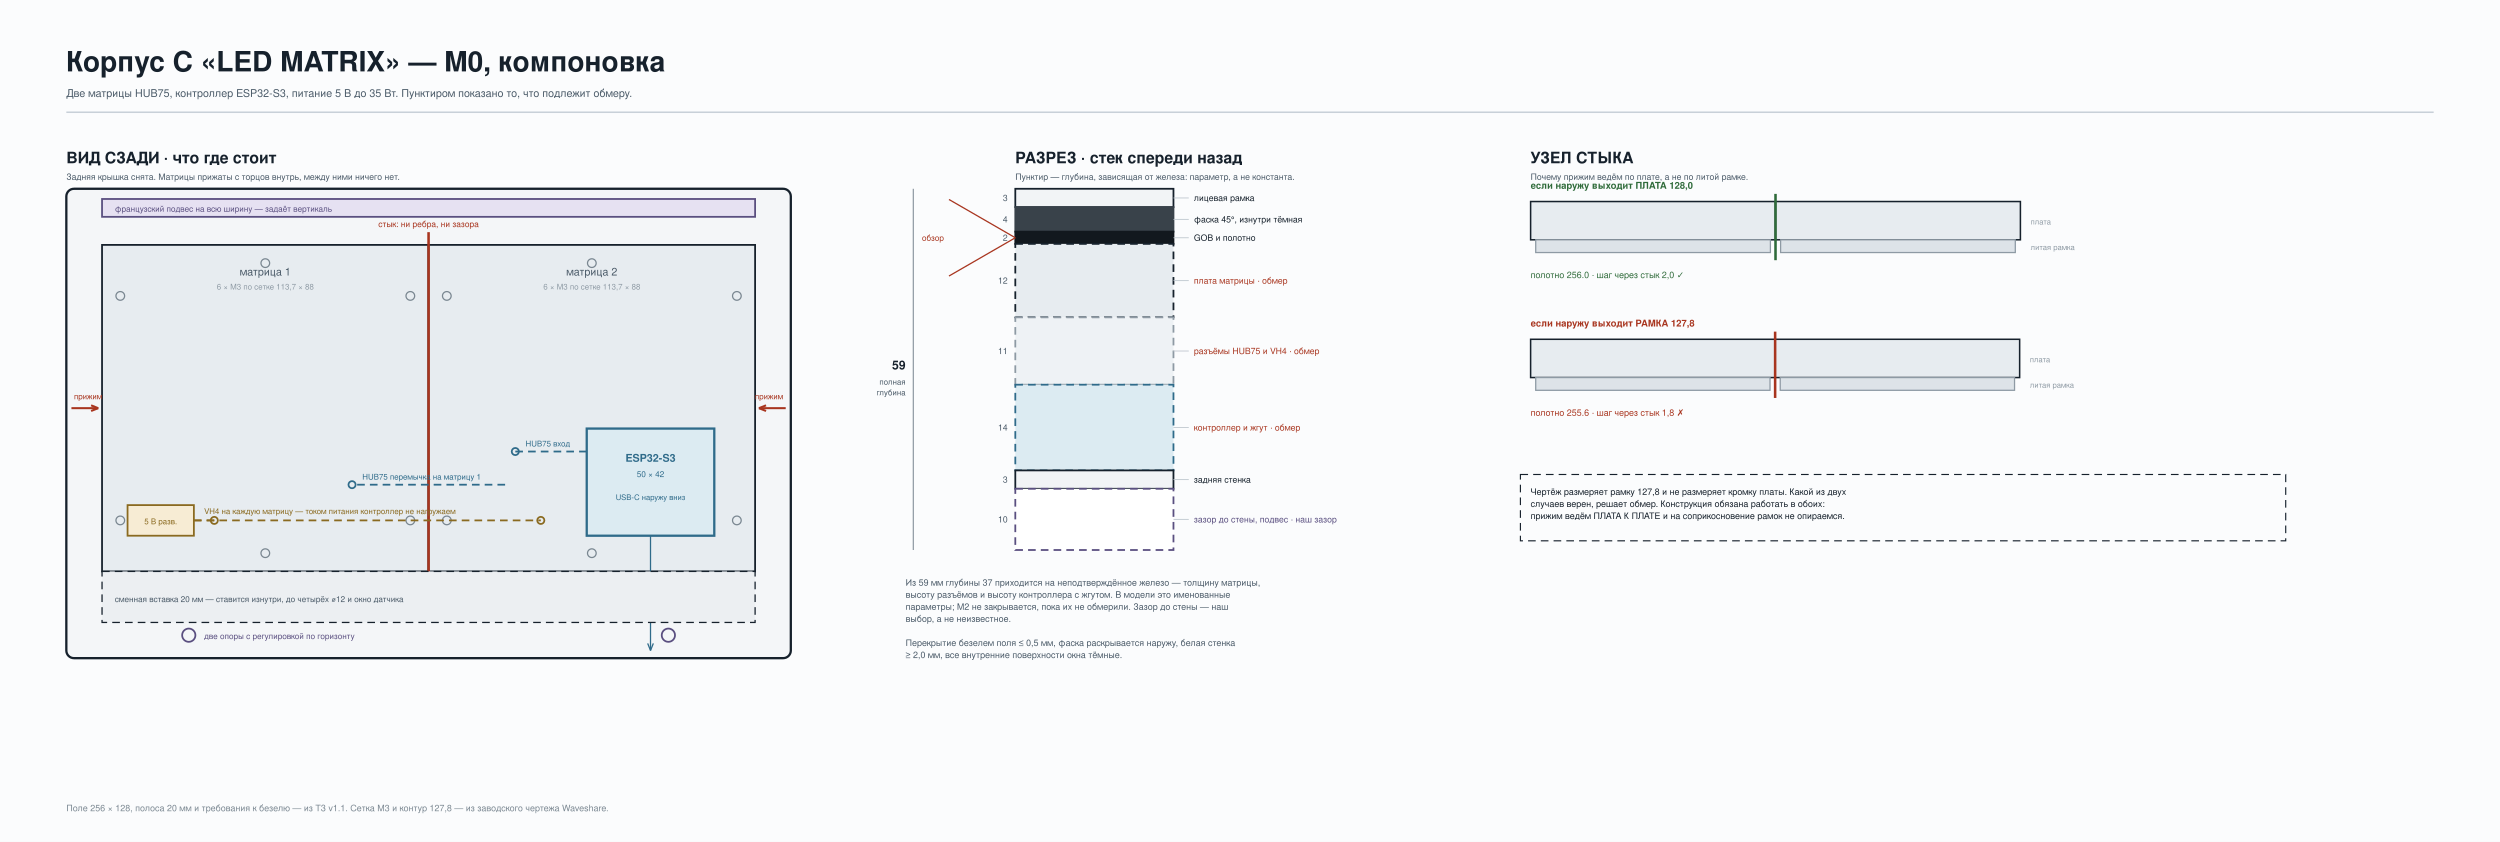
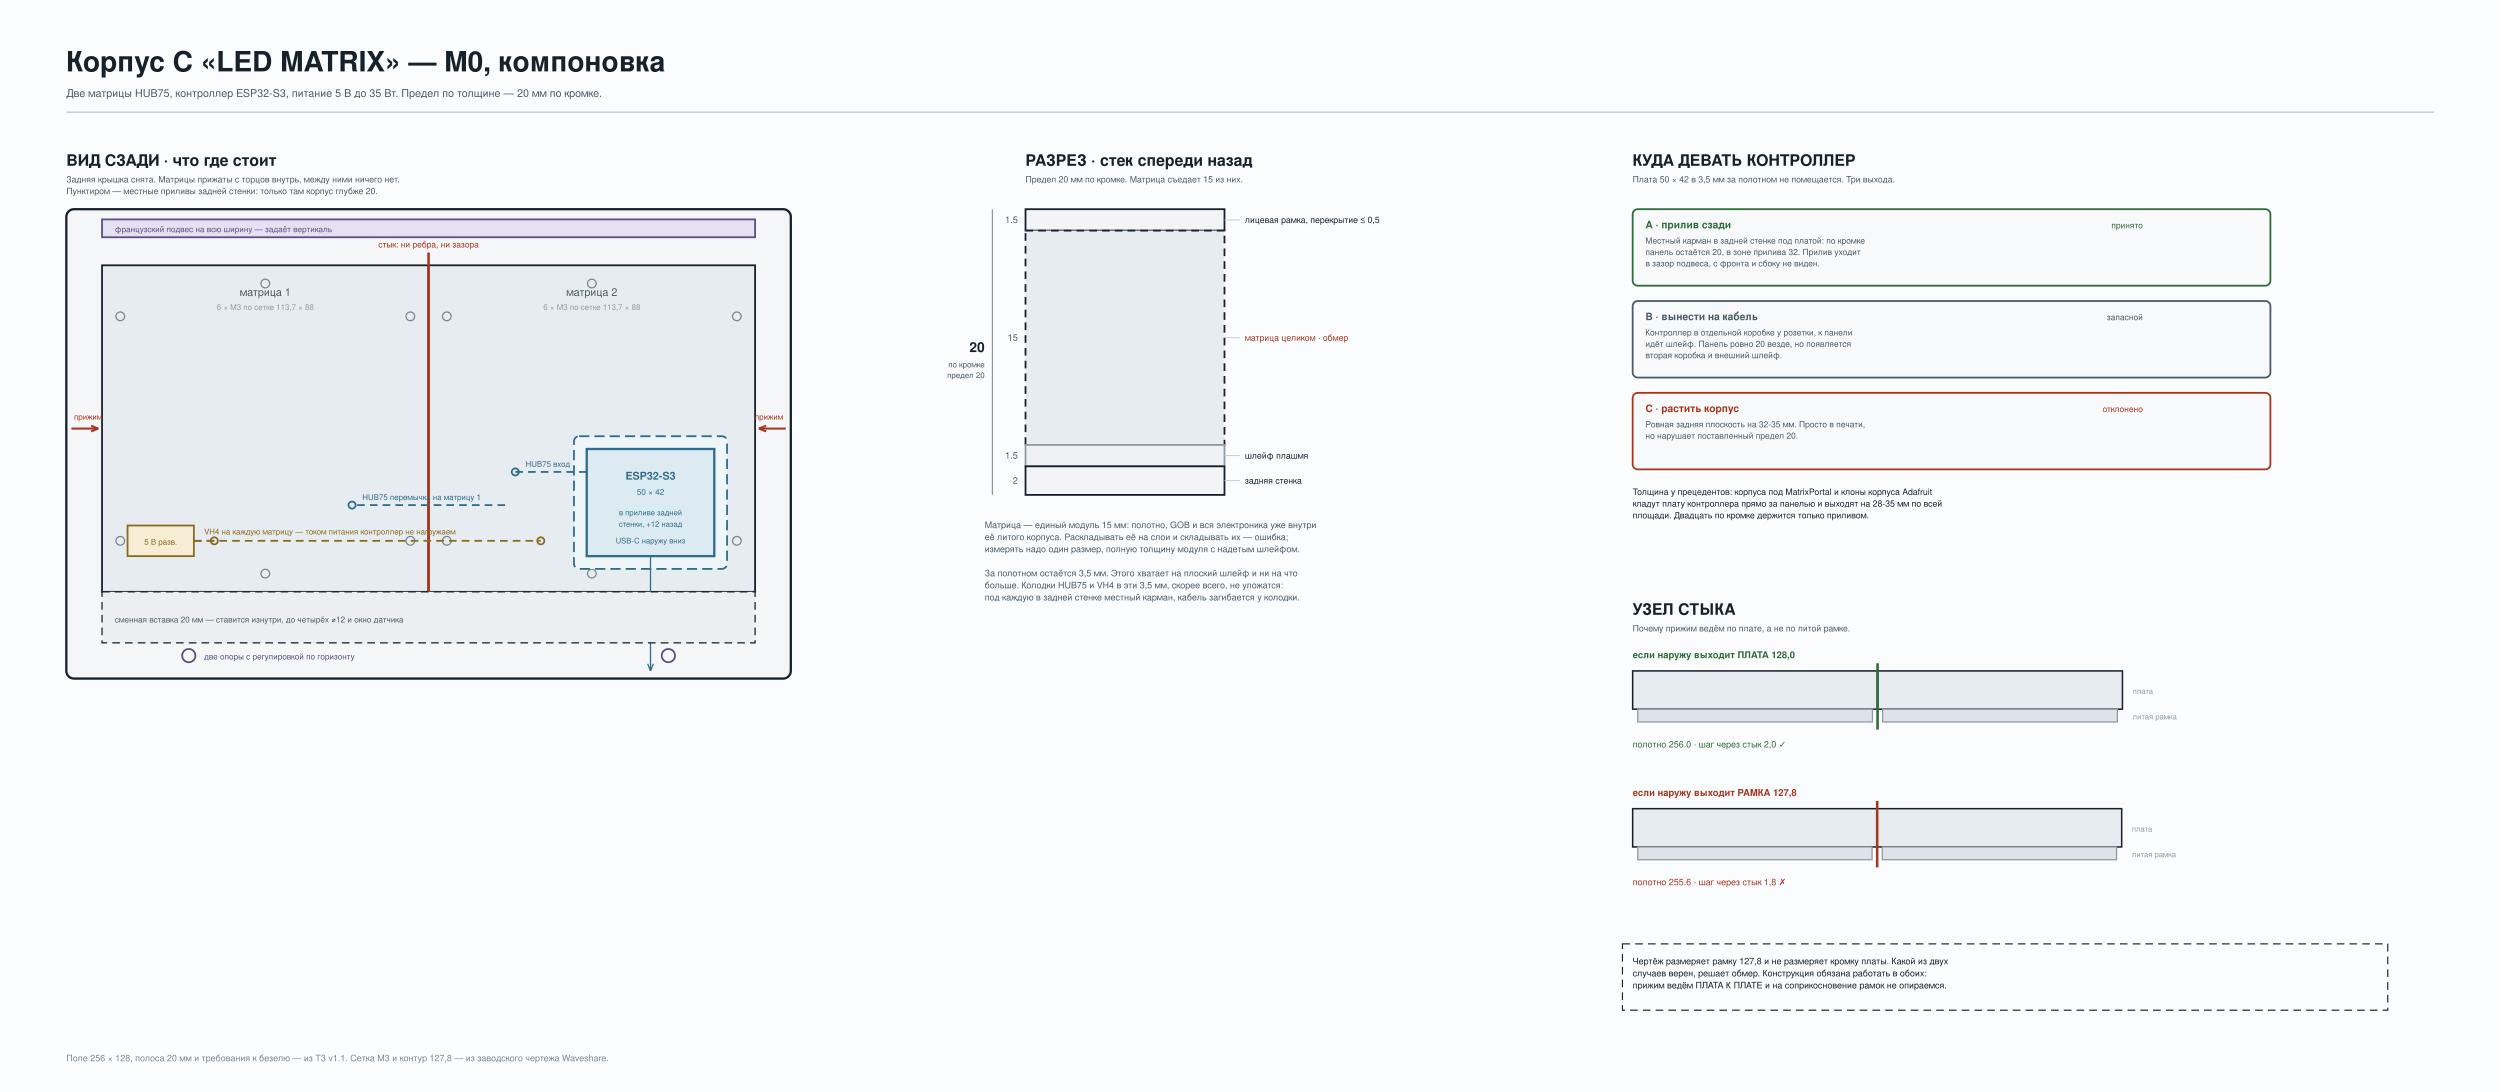
- <svg xmlns="http://www.w3.org/2000/svg" width="1960" height="660" viewBox="0 0 980 330">
-   <rect width="980" height="330" fill="#fbfcfd" />
+ <svg xmlns="http://www.w3.org/2000/svg" width="1960" height="856" viewBox="0 0 980 428">
+   <rect width="980" height="428" fill="#fbfcfd" />
  <text x="26.00" y="28.00" font-size="11.00" fill="#16212c" text-anchor="start" font-weight="bold" font-family="Helvetica,Arial,sans-serif">Корпус C «LED MATRIX» — M0, компоновка</text>
-   <text x="26.00" y="38.00" font-size="4.20" fill="#4a5a68" text-anchor="start" font-weight="normal" font-family="Helvetica,Arial,sans-serif">Две матрицы HUB75, контроллер ESP32-S3, питание 5 В до 35 Вт. Пунктиром показано то, что подлежит обмеру.</text>
+   <text x="26.00" y="38.00" font-size="4.20" fill="#4a5a68" text-anchor="start" font-weight="normal" font-family="Helvetica,Arial,sans-serif">Две матрицы HUB75, контроллер ESP32-S3, питание 5 В до 35 Вт. Предел по толщине — 20 мм по кромке.</text>
  <line x1="26.00" y1="44.00" x2="954.00" y2="44.00" stroke="#c8d0d8" stroke-width="0.60" />
-   <text x="26.00" y="64.00" font-size="6.20" fill="#16212c" text-anchor="start" font-weight="bold" font-family="Helvetica,Arial,sans-serif">ВИД СЗАДИ · что где стоит</text>
-   <text x="26.00" y="70.50" font-size="3.40" fill="#4a5a68" text-anchor="start" font-weight="normal" font-family="Helvetica,Arial,sans-serif">Задняя крышка снята. Матрицы прижаты с торцов внутрь, между ними ничего нет.</text>
-   <rect x="26.00" y="74.00" width="284.00" height="184.00" rx="3.0" fill="#f4f6f8" stroke="#16212c" stroke-width="0.90" />
-   <rect x="40.00" y="96.00" width="128.00" height="128.00" rx="0.0" fill="#e7ecf0" stroke="#16212c" stroke-width="0.70" />
-   <circle cx="104.00" cy="216.85" r="1.70" fill="none" stroke="#7a8791" stroke-width="0.50" />
-   <circle cx="47.15" cy="204.00" r="1.70" fill="none" stroke="#7a8791" stroke-width="0.50" />
-   <circle cx="160.85" cy="204.00" r="1.70" fill="none" stroke="#7a8791" stroke-width="0.50" />
-   <circle cx="47.15" cy="116.00" r="1.70" fill="none" stroke="#7a8791" stroke-width="0.50" />
-   <circle cx="160.85" cy="116.00" r="1.70" fill="none" stroke="#7a8791" stroke-width="0.50" />
-   <circle cx="104.00" cy="103.15" r="1.70" fill="none" stroke="#7a8791" stroke-width="0.50" />
-   <text x="104.00" y="108.00" font-size="4.20" fill="#4a5a68" text-anchor="middle" font-weight="normal" font-family="Helvetica,Arial,sans-serif">матрица 1</text>
-   <text x="104.00" y="113.50" font-size="3.10" fill="#8e9aa4" text-anchor="middle" font-weight="normal" font-family="Helvetica,Arial,sans-serif">6 × M3 по сетке 113,7 × 88</text>
-   <rect x="168.00" y="96.00" width="128.00" height="128.00" rx="0.0" fill="#e7ecf0" stroke="#16212c" stroke-width="0.70" />
-   <circle cx="232.00" cy="216.85" r="1.70" fill="none" stroke="#7a8791" stroke-width="0.50" />
-   <circle cx="175.15" cy="204.00" r="1.70" fill="none" stroke="#7a8791" stroke-width="0.50" />
-   <circle cx="288.85" cy="204.00" r="1.70" fill="none" stroke="#7a8791" stroke-width="0.50" />
-   <circle cx="175.15" cy="116.00" r="1.70" fill="none" stroke="#7a8791" stroke-width="0.50" />
-   <circle cx="288.85" cy="116.00" r="1.70" fill="none" stroke="#7a8791" stroke-width="0.50" />
-   <circle cx="232.00" cy="103.15" r="1.70" fill="none" stroke="#7a8791" stroke-width="0.50" />
-   <text x="232.00" y="108.00" font-size="4.20" fill="#4a5a68" text-anchor="middle" font-weight="normal" font-family="Helvetica,Arial,sans-serif">матрица 2</text>
-   <text x="232.00" y="113.50" font-size="3.10" fill="#8e9aa4" text-anchor="middle" font-weight="normal" font-family="Helvetica,Arial,sans-serif">6 × M3 по сетке 113,7 × 88</text>
-   <line x1="168.00" y1="91.00" x2="168.00" y2="227.00" stroke="#a8351f" stroke-width="1.00" />
-   <text x="168.00" y="89.00" font-size="3.30" fill="#a8351f" text-anchor="middle" font-weight="normal" font-family="Helvetica,Arial,sans-serif">стык: ни ребра, ни зазора</text>
-   <line x1="28.00" y1="160.00" x2="38.50" y2="160.00" stroke="#a8351f" stroke-width="0.80" />
-   <line x1="38.50" y1="160.00" x2="35.71" y2="158.89" stroke="#a8351f" stroke-width="0.80" />
-   <line x1="38.50" y1="160.00" x2="35.71" y2="161.11" stroke="#a8351f" stroke-width="0.80" />
-   <line x1="308.00" y1="160.00" x2="297.50" y2="160.00" stroke="#a8351f" stroke-width="0.80" />
-   <line x1="297.50" y1="160.00" x2="300.29" y2="161.11" stroke="#a8351f" stroke-width="0.80" />
-   <line x1="297.50" y1="160.00" x2="300.29" y2="158.89" stroke="#a8351f" stroke-width="0.80" />
-   <text x="29.00" y="156.50" font-size="3.10" fill="#a8351f" text-anchor="start" font-weight="normal" font-family="Helvetica,Arial,sans-serif">прижим</text>
-   <text x="307.00" y="156.50" font-size="3.10" fill="#a8351f" text-anchor="end" font-weight="normal" font-family="Helvetica,Arial,sans-serif">прижим</text>
-   <rect x="230.00" y="168.00" width="50.00" height="42.00" rx="0.0" fill="#dcebf2" stroke="#2f6b8a" stroke-width="0.90" />
-   <text x="255.00" y="181.00" font-size="4.20" fill="#2f6b8a" text-anchor="middle" font-weight="bold" font-family="Helvetica,Arial,sans-serif">ESP32-S3</text>
-   <text x="255.00" y="187.00" font-size="3.20" fill="#2f6b8a" text-anchor="middle" font-weight="normal" font-family="Helvetica,Arial,sans-serif">50 × 42</text>
-   <text x="255.00" y="196.00" font-size="3.00" fill="#2f6b8a" text-anchor="middle" font-weight="normal" font-family="Helvetica,Arial,sans-serif">USB-C наружу вниз</text>
-   <line x1="255.00" y1="210.00" x2="255.00" y2="255.00" stroke="#2f6b8a" stroke-width="0.50" />
-   <line x1="255.00" y1="255.00" x2="256.11" y2="252.21" stroke="#2f6b8a" stroke-width="0.50" />
-   <line x1="255.00" y1="255.00" x2="253.89" y2="252.21" stroke="#2f6b8a" stroke-width="0.50" />
-   <line x1="230.00" y1="177.00" x2="202.00" y2="177.00" stroke="#2f6b8a" stroke-width="0.70" stroke-dasharray="3 2" />
-   <circle cx="202.00" cy="177.00" r="1.40" fill="none" stroke="#2f6b8a" stroke-width="0.70" />
-   <text x="206.00" y="175.00" font-size="3.10" fill="#2f6b8a" text-anchor="start" font-weight="normal" font-family="Helvetica,Arial,sans-serif">HUB75 вход</text>
-   <line x1="198.00" y1="190.00" x2="138.00" y2="190.00" stroke="#2f6b8a" stroke-width="0.70" stroke-dasharray="3 2" />
-   <circle cx="138.00" cy="190.00" r="1.40" fill="none" stroke="#2f6b8a" stroke-width="0.70" />
-   <text x="142.00" y="188.00" font-size="3.10" fill="#2f6b8a" text-anchor="start" font-weight="normal" font-family="Helvetica,Arial,sans-serif">HUB75 перемычка на матрицу 1</text>
-   <rect x="50.00" y="198.00" width="26.00" height="12.00" rx="0.0" fill="#f7ecd4" stroke="#8a6a20" stroke-width="0.70" />
-   <text x="63.00" y="205.50" font-size="3.10" fill="#8a6a20" text-anchor="middle" font-weight="normal" font-family="Helvetica,Arial,sans-serif">5 В разв.</text>
-   <line x1="76.00" y1="204.00" x2="84.00" y2="204.00" stroke="#8a6a20" stroke-width="0.70" stroke-dasharray="3 2" />
-   <circle cx="84.00" cy="204.00" r="1.40" fill="none" stroke="#8a6a20" stroke-width="0.70" />
-   <line x1="76.00" y1="204.00" x2="212.00" y2="204.00" stroke="#8a6a20" stroke-width="0.70" stroke-dasharray="3 2" />
-   <circle cx="212.00" cy="204.00" r="1.40" fill="none" stroke="#8a6a20" stroke-width="0.70" />
-   <text x="80.00" y="201.50" font-size="3.10" fill="#8a6a20" text-anchor="start" font-weight="normal" font-family="Helvetica,Arial,sans-serif">VH4 на каждую матрицу — током питания контроллер не нагружаем</text>
-   <rect x="40.00" y="78.00" width="256.00" height="7.00" rx="0.0" fill="#e6e1f2" stroke="#5a4f80" stroke-width="0.70" />
-   <text x="45.00" y="83.00" font-size="3.20" fill="#5a4f80" text-anchor="start" font-weight="normal" font-family="Helvetica,Arial,sans-serif">французский подвес на всю ширину — задаёт вертикаль</text>
-   <circle cx="74.00" cy="249.00" r="2.60" fill="none" stroke="#5a4f80" stroke-width="0.70" />
-   <circle cx="262.00" cy="249.00" r="2.60" fill="none" stroke="#5a4f80" stroke-width="0.70" />
-   <text x="80.00" y="250.50" font-size="3.20" fill="#5a4f80" text-anchor="start" font-weight="normal" font-family="Helvetica,Arial,sans-serif">две опоры с регулировкой по горизонту</text>
-   <rect x="40.00" y="224.00" width="256.00" height="20.00" rx="0.0" fill="#eceff2" stroke="#16212c" stroke-width="0.50" stroke-dasharray="3 2" />
-   <text x="45.00" y="236.00" font-size="3.20" fill="#4a5a68" text-anchor="start" font-weight="normal" font-family="Helvetica,Arial,sans-serif">сменная вставка 20 мм — ставится изнутри, до четырёх ⌀12 и окно датчика</text>
-   <text x="398.00" y="64.00" font-size="6.20" fill="#16212c" text-anchor="start" font-weight="bold" font-family="Helvetica,Arial,sans-serif">РАЗРЕЗ · стек спереди назад</text>
-   <text x="398.00" y="70.50" font-size="3.40" fill="#4a5a68" text-anchor="start" font-weight="normal" font-family="Helvetica,Arial,sans-serif">Пунктир — глубина, зависящая от железа: параметр, а не константа.</text>
-   <rect x="398.00" y="74.00" width="62.00" height="7.20" rx="0.0" fill="#f2f4f6" stroke="#16212c" stroke-width="0.70" />
-   <text x="395.00" y="78.80" font-size="3.40" fill="#4a5a68" text-anchor="end" font-weight="normal" font-family="Helvetica,Arial,sans-serif">3</text>
-   <line x1="460.00" y1="77.60" x2="466.00" y2="77.60" stroke="#c0c8cf" stroke-width="0.35" />
-   <text x="468.00" y="78.80" font-size="3.40" fill="#16212c" text-anchor="start" font-weight="normal" font-family="Helvetica,Arial,sans-serif">лицевая рамка</text>
-   <rect x="398.00" y="81.20" width="62.00" height="9.60" rx="0.0" fill="#39424a" stroke="#39424a" stroke-width="0.70" />
-   <text x="395.00" y="87.20" font-size="3.40" fill="#4a5a68" text-anchor="end" font-weight="normal" font-family="Helvetica,Arial,sans-serif">4</text>
-   <line x1="460.00" y1="86.00" x2="466.00" y2="86.00" stroke="#c0c8cf" stroke-width="0.35" />
-   <text x="468.00" y="87.20" font-size="3.40" fill="#16212c" text-anchor="start" font-weight="normal" font-family="Helvetica,Arial,sans-serif">фаска 45°, изнутри тёмная</text>
-   <rect x="398.00" y="90.80" width="62.00" height="4.80" rx="0.0" fill="#12181e" stroke="#12181e" stroke-width="0.70" />
-   <text x="395.00" y="94.40" font-size="3.40" fill="#4a5a68" text-anchor="end" font-weight="normal" font-family="Helvetica,Arial,sans-serif">2</text>
-   <line x1="460.00" y1="93.20" x2="466.00" y2="93.20" stroke="#c0c8cf" stroke-width="0.35" />
-   <text x="468.00" y="94.40" font-size="3.40" fill="#16212c" text-anchor="start" font-weight="normal" font-family="Helvetica,Arial,sans-serif">GOB и полотно</text>
-   <rect x="398.00" y="95.60" width="62.00" height="28.80" rx="0.0" fill="#e7ecf0" stroke="#16212c" stroke-width="0.70" stroke-dasharray="3 2" />
-   <text x="395.00" y="111.20" font-size="3.40" fill="#4a5a68" text-anchor="end" font-weight="normal" font-family="Helvetica,Arial,sans-serif">12</text>
-   <line x1="460.00" y1="110.00" x2="466.00" y2="110.00" stroke="#c0c8cf" stroke-width="0.35" />
-   <text x="468.00" y="111.20" font-size="3.40" fill="#a8351f" text-anchor="start" font-weight="normal" font-family="Helvetica,Arial,sans-serif">плата матрицы  · обмер</text>
-   <rect x="398.00" y="124.40" width="62.00" height="26.40" rx="0.0" fill="#eef2f5" stroke="#8e9aa4" stroke-width="0.70" stroke-dasharray="3 2" />
-   <text x="395.00" y="138.80" font-size="3.40" fill="#4a5a68" text-anchor="end" font-weight="normal" font-family="Helvetica,Arial,sans-serif">11</text>
-   <line x1="460.00" y1="137.60" x2="466.00" y2="137.60" stroke="#c0c8cf" stroke-width="0.35" />
-   <text x="468.00" y="138.80" font-size="3.40" fill="#a8351f" text-anchor="start" font-weight="normal" font-family="Helvetica,Arial,sans-serif">разъёмы HUB75 и VH4  · обмер</text>
-   <rect x="398.00" y="150.80" width="62.00" height="33.60" rx="0.0" fill="#dcebf2" stroke="#2f6b8a" stroke-width="0.70" stroke-dasharray="3 2" />
-   <text x="395.00" y="168.80" font-size="3.40" fill="#4a5a68" text-anchor="end" font-weight="normal" font-family="Helvetica,Arial,sans-serif">14</text>
-   <line x1="460.00" y1="167.60" x2="466.00" y2="167.60" stroke="#c0c8cf" stroke-width="0.35" />
-   <text x="468.00" y="168.80" font-size="3.40" fill="#a8351f" text-anchor="start" font-weight="normal" font-family="Helvetica,Arial,sans-serif">контроллер и жгут  · обмер</text>
-   <rect x="398.00" y="184.40" width="62.00" height="7.20" rx="0.0" fill="#f2f4f6" stroke="#16212c" stroke-width="0.70" />
-   <text x="395.00" y="189.20" font-size="3.40" fill="#4a5a68" text-anchor="end" font-weight="normal" font-family="Helvetica,Arial,sans-serif">3</text>
-   <line x1="460.00" y1="188.00" x2="466.00" y2="188.00" stroke="#c0c8cf" stroke-width="0.35" />
-   <text x="468.00" y="189.20" font-size="3.40" fill="#16212c" text-anchor="start" font-weight="normal" font-family="Helvetica,Arial,sans-serif">задняя стенка</text>
-   <rect x="398.00" y="191.60" width="62.00" height="24.00" rx="0.0" fill="#ffffff" stroke="#5a4f80" stroke-width="0.70" stroke-dasharray="3 2" />
-   <text x="395.00" y="204.80" font-size="3.40" fill="#4a5a68" text-anchor="end" font-weight="normal" font-family="Helvetica,Arial,sans-serif">10</text>
-   <line x1="460.00" y1="203.60" x2="466.00" y2="203.60" stroke="#c0c8cf" stroke-width="0.35" />
-   <text x="468.00" y="204.80" font-size="3.40" fill="#5a4f80" text-anchor="start" font-weight="normal" font-family="Helvetica,Arial,sans-serif">зазор до стены, подвес  · наш зазор</text>
-   <line x1="358.00" y1="74.00" x2="358.00" y2="215.60" stroke="#7a8791" stroke-width="0.40" />
-   <text x="355.00" y="144.80" font-size="4.80" fill="#16212c" text-anchor="end" font-weight="bold" font-family="Helvetica,Arial,sans-serif">59</text>
-   <text x="355.00" y="150.80" font-size="3.10" fill="#4a5a68" text-anchor="end" font-weight="normal" font-family="Helvetica,Arial,sans-serif">полная</text>
-   <text x="355.00" y="154.98" font-size="3.10" fill="#4a5a68" text-anchor="end" font-weight="normal" font-family="Helvetica,Arial,sans-serif">глубина</text>
-   <line x1="398.00" y1="93.20" x2="372.00" y2="78.20" stroke="#a8351f" stroke-width="0.50" />
-   <line x1="398.00" y1="93.20" x2="372.00" y2="108.20" stroke="#a8351f" stroke-width="0.50" />
-   <text x="370.00" y="94.40" font-size="3.20" fill="#a8351f" text-anchor="end" font-weight="normal" font-family="Helvetica,Arial,sans-serif">обзор</text>
-   <text x="355.00" y="229.60" font-size="3.50" fill="#4a5a68" text-anchor="start" font-weight="normal" font-family="Helvetica,Arial,sans-serif">Из 59 мм глубины 37 приходится на неподтверждённое железо — толщину матрицы,</text>
-   <text x="355.00" y="234.32" font-size="3.50" fill="#4a5a68" text-anchor="start" font-weight="normal" font-family="Helvetica,Arial,sans-serif">высоту разъёмов и высоту контроллера с жгутом. В модели это именованные</text>
-   <text x="355.00" y="239.05" font-size="3.50" fill="#4a5a68" text-anchor="start" font-weight="normal" font-family="Helvetica,Arial,sans-serif">параметры; M2 не закрывается, пока их не обмерили. Зазор до стены — наш</text>
-   <text x="355.00" y="243.77" font-size="3.50" fill="#4a5a68" text-anchor="start" font-weight="normal" font-family="Helvetica,Arial,sans-serif">выбор, а не неизвестное.</text>
-   <text x="355.00" y="248.50" font-size="3.50" fill="#4a5a68" text-anchor="start" font-weight="normal" font-family="Helvetica,Arial,sans-serif" />
-   <text x="355.00" y="253.22" font-size="3.50" fill="#4a5a68" text-anchor="start" font-weight="normal" font-family="Helvetica,Arial,sans-serif">Перекрытие безелем поля ≤ 0,5 мм, фаска раскрывается наружу, белая стенка</text>
-   <text x="355.00" y="257.95" font-size="3.50" fill="#4a5a68" text-anchor="start" font-weight="normal" font-family="Helvetica,Arial,sans-serif">≥ 2,0 мм, все внутренние поверхности окна тёмные.</text>
-   <text x="600.00" y="64.00" font-size="6.20" fill="#16212c" text-anchor="start" font-weight="bold" font-family="Helvetica,Arial,sans-serif">УЗЕЛ СТЫКА</text>
-   <text x="600.00" y="70.50" font-size="3.40" fill="#4a5a68" text-anchor="start" font-weight="normal" font-family="Helvetica,Arial,sans-serif">Почему прижим ведём по плате, а не по литой рамке.</text>
-   <text x="600.00" y="74.00" font-size="3.70" fill="#2f6b3a" text-anchor="start" font-weight="bold" font-family="Helvetica,Arial,sans-serif">если наружу выходит ПЛАТА 128,0</text>
-   <rect x="600.00" y="79.00" width="96.00" height="15.00" rx="0.0" fill="#e7ecf0" stroke="#16212c" stroke-width="0.60" />
-   <rect x="602.00" y="94.00" width="92.00" height="5.00" rx="0.0" fill="#dde3e8" stroke="#8e9aa4" stroke-width="0.50" />
-   <rect x="696.00" y="79.00" width="96.00" height="15.00" rx="0.0" fill="#e7ecf0" stroke="#16212c" stroke-width="0.60" />
-   <rect x="698.00" y="94.00" width="92.00" height="5.00" rx="0.0" fill="#dde3e8" stroke="#8e9aa4" stroke-width="0.50" />
-   <line x1="696.00" y1="76.00" x2="696.00" y2="102.00" stroke="#2f6b3a" stroke-width="1.00" />
-   <text x="796.00" y="88.00" font-size="3.00" fill="#8e9aa4" text-anchor="start" font-weight="normal" font-family="Helvetica,Arial,sans-serif">плата</text>
-   <text x="796.00" y="98.00" font-size="3.00" fill="#8e9aa4" text-anchor="start" font-weight="normal" font-family="Helvetica,Arial,sans-serif">литая рамка</text>
-   <text x="600.00" y="109.00" font-size="3.50" fill="#2f6b3a" text-anchor="start" font-weight="normal" font-family="Helvetica,Arial,sans-serif">полотно 256.0 · шаг через стык 2,0 ✓</text>
-   <text x="600.00" y="128.00" font-size="3.70" fill="#a8351f" text-anchor="start" font-weight="bold" font-family="Helvetica,Arial,sans-serif">если наружу выходит РАМКА 127,8</text>
-   <rect x="600.00" y="133.00" width="95.85" height="15.00" rx="0.0" fill="#e7ecf0" stroke="#16212c" stroke-width="0.60" />
-   <rect x="602.00" y="148.00" width="91.85" height="5.00" rx="0.0" fill="#dde3e8" stroke="#8e9aa4" stroke-width="0.50" />
-   <rect x="695.85" y="133.00" width="95.85" height="15.00" rx="0.0" fill="#e7ecf0" stroke="#16212c" stroke-width="0.60" />
-   <rect x="697.85" y="148.00" width="91.85" height="5.00" rx="0.0" fill="#dde3e8" stroke="#8e9aa4" stroke-width="0.50" />
-   <line x1="695.85" y1="130.00" x2="695.85" y2="156.00" stroke="#a8351f" stroke-width="1.00" />
-   <text x="795.70" y="142.00" font-size="3.00" fill="#8e9aa4" text-anchor="start" font-weight="normal" font-family="Helvetica,Arial,sans-serif">плата</text>
-   <text x="795.70" y="152.00" font-size="3.00" fill="#8e9aa4" text-anchor="start" font-weight="normal" font-family="Helvetica,Arial,sans-serif">литая рамка</text>
-   <text x="600.00" y="163.00" font-size="3.50" fill="#a8351f" text-anchor="start" font-weight="normal" font-family="Helvetica,Arial,sans-serif">полотно 255.6 · шаг через стык 1,8 ✗</text>
-   <rect x="596.00" y="186.00" width="300.00" height="26.00" rx="0.0" fill="none" stroke="#16212c" stroke-width="0.45" stroke-dasharray="3 2" />
-   <text x="600.00" y="194.00" font-size="3.50" fill="#16212c" text-anchor="start" font-weight="normal" font-family="Helvetica,Arial,sans-serif">Чертёж размеряет рамку 127,8 и не размеряет кромку платы. Какой из двух</text>
-   <text x="600.00" y="198.72" font-size="3.50" fill="#16212c" text-anchor="start" font-weight="normal" font-family="Helvetica,Arial,sans-serif">случаев верен, решает обмер. Конструкция обязана работать в обоих:</text>
-   <text x="600.00" y="203.45" font-size="3.50" fill="#16212c" text-anchor="start" font-weight="normal" font-family="Helvetica,Arial,sans-serif">прижим ведём ПЛАТА К ПЛАТЕ и на соприкосновение рамок не опираемся.</text>
-   <text x="26.00" y="318.00" font-size="3.50" fill="#7a8791" text-anchor="start" font-weight="normal" font-family="Helvetica,Arial,sans-serif">Поле 256 × 128, полоса 20 мм и требования к безелю — из ТЗ v1.1. Сетка M3 и контур 127,8 — из заводского чертежа Waveshare.</text>
+   <text x="26.00" y="65.00" font-size="6.20" fill="#16212c" text-anchor="start" font-weight="bold" font-family="Helvetica,Arial,sans-serif">ВИД СЗАДИ · что где стоит</text>
+   <text x="26.00" y="71.50" font-size="3.40" fill="#4a5a68" text-anchor="start" font-weight="normal" font-family="Helvetica,Arial,sans-serif">Задняя крышка снята. Матрицы прижаты с торцов внутрь, между ними ничего нет.</text>
+   <text x="26.00" y="76.09" font-size="3.40" fill="#4a5a68" text-anchor="start" font-weight="normal" font-family="Helvetica,Arial,sans-serif">Пунктиром — местные приливы задней стенки: только там корпус глубже 20.</text>
+   <rect x="26.00" y="82.00" width="284.00" height="184.00" rx="3.0" fill="#f4f6f8" stroke="#16212c" stroke-width="0.90" />
+   <rect x="40.00" y="104.00" width="128.00" height="128.00" rx="0.0" fill="#e7ecf0" stroke="#16212c" stroke-width="0.70" />
+   <circle cx="104.00" cy="224.85" r="1.70" fill="none" stroke="#7a8791" stroke-width="0.50" />
+   <circle cx="47.15" cy="212.00" r="1.70" fill="none" stroke="#7a8791" stroke-width="0.50" />
+   <circle cx="160.85" cy="212.00" r="1.70" fill="none" stroke="#7a8791" stroke-width="0.50" />
+   <circle cx="47.15" cy="124.00" r="1.70" fill="none" stroke="#7a8791" stroke-width="0.50" />
+   <circle cx="160.85" cy="124.00" r="1.70" fill="none" stroke="#7a8791" stroke-width="0.50" />
+   <circle cx="104.00" cy="111.15" r="1.70" fill="none" stroke="#7a8791" stroke-width="0.50" />
+   <text x="104.00" y="116.00" font-size="4.20" fill="#4a5a68" text-anchor="middle" font-weight="normal" font-family="Helvetica,Arial,sans-serif">матрица 1</text>
+   <text x="104.00" y="121.50" font-size="3.10" fill="#8e9aa4" text-anchor="middle" font-weight="normal" font-family="Helvetica,Arial,sans-serif">6 × M3 по сетке 113,7 × 88</text>
+   <rect x="168.00" y="104.00" width="128.00" height="128.00" rx="0.0" fill="#e7ecf0" stroke="#16212c" stroke-width="0.70" />
+   <circle cx="232.00" cy="224.85" r="1.70" fill="none" stroke="#7a8791" stroke-width="0.50" />
+   <circle cx="175.15" cy="212.00" r="1.70" fill="none" stroke="#7a8791" stroke-width="0.50" />
+   <circle cx="288.85" cy="212.00" r="1.70" fill="none" stroke="#7a8791" stroke-width="0.50" />
+   <circle cx="175.15" cy="124.00" r="1.70" fill="none" stroke="#7a8791" stroke-width="0.50" />
+   <circle cx="288.85" cy="124.00" r="1.70" fill="none" stroke="#7a8791" stroke-width="0.50" />
+   <circle cx="232.00" cy="111.15" r="1.70" fill="none" stroke="#7a8791" stroke-width="0.50" />
+   <text x="232.00" y="116.00" font-size="4.20" fill="#4a5a68" text-anchor="middle" font-weight="normal" font-family="Helvetica,Arial,sans-serif">матрица 2</text>
+   <text x="232.00" y="121.50" font-size="3.10" fill="#8e9aa4" text-anchor="middle" font-weight="normal" font-family="Helvetica,Arial,sans-serif">6 × M3 по сетке 113,7 × 88</text>
+   <line x1="168.00" y1="99.00" x2="168.00" y2="235.00" stroke="#a8351f" stroke-width="1.00" />
+   <text x="168.00" y="97.00" font-size="3.30" fill="#a8351f" text-anchor="middle" font-weight="normal" font-family="Helvetica,Arial,sans-serif">стык: ни ребра, ни зазора</text>
+   <line x1="28.00" y1="168.00" x2="38.50" y2="168.00" stroke="#a8351f" stroke-width="0.80" />
+   <line x1="38.50" y1="168.00" x2="35.71" y2="166.89" stroke="#a8351f" stroke-width="0.80" />
+   <line x1="38.50" y1="168.00" x2="35.71" y2="169.11" stroke="#a8351f" stroke-width="0.80" />
+   <line x1="308.00" y1="168.00" x2="297.50" y2="168.00" stroke="#a8351f" stroke-width="0.80" />
+   <line x1="297.50" y1="168.00" x2="300.29" y2="169.11" stroke="#a8351f" stroke-width="0.80" />
+   <line x1="297.50" y1="168.00" x2="300.29" y2="166.89" stroke="#a8351f" stroke-width="0.80" />
+   <text x="29.00" y="164.50" font-size="3.10" fill="#a8351f" text-anchor="start" font-weight="normal" font-family="Helvetica,Arial,sans-serif">прижим</text>
+   <text x="307.00" y="164.50" font-size="3.10" fill="#a8351f" text-anchor="end" font-weight="normal" font-family="Helvetica,Arial,sans-serif">прижим</text>
+   <rect x="225.00" y="171.00" width="60.00" height="52.00" rx="2.0" fill="#eef6fa" stroke="#2f6b8a" stroke-width="0.70" stroke-dasharray="4 2" />
+   <rect x="230.00" y="176.00" width="50.00" height="42.00" rx="0.0" fill="#dcebf2" stroke="#2f6b8a" stroke-width="0.90" />
+   <text x="255.00" y="188.00" font-size="4.20" fill="#2f6b8a" text-anchor="middle" font-weight="bold" font-family="Helvetica,Arial,sans-serif">ESP32-S3</text>
+   <text x="255.00" y="194.00" font-size="3.20" fill="#2f6b8a" text-anchor="middle" font-weight="normal" font-family="Helvetica,Arial,sans-serif">50 × 42</text>
+   <text x="255.00" y="202.00" font-size="3.00" fill="#2f6b8a" text-anchor="middle" font-weight="normal" font-family="Helvetica,Arial,sans-serif">в приливе задней</text>
+   <text x="255.00" y="206.50" font-size="3.00" fill="#2f6b8a" text-anchor="middle" font-weight="normal" font-family="Helvetica,Arial,sans-serif">стенки, +12 назад</text>
+   <text x="255.00" y="213.00" font-size="3.00" fill="#2f6b8a" text-anchor="middle" font-weight="normal" font-family="Helvetica,Arial,sans-serif">USB-C наружу вниз</text>
+   <line x1="255.00" y1="218.00" x2="255.00" y2="263.00" stroke="#2f6b8a" stroke-width="0.50" />
+   <line x1="255.00" y1="263.00" x2="256.11" y2="260.21" stroke="#2f6b8a" stroke-width="0.50" />
+   <line x1="255.00" y1="263.00" x2="253.89" y2="260.21" stroke="#2f6b8a" stroke-width="0.50" />
+   <line x1="230.00" y1="185.00" x2="202.00" y2="185.00" stroke="#2f6b8a" stroke-width="0.70" stroke-dasharray="3 2" />
+   <circle cx="202.00" cy="185.00" r="1.40" fill="none" stroke="#2f6b8a" stroke-width="0.70" />
+   <text x="206.00" y="183.00" font-size="3.10" fill="#2f6b8a" text-anchor="start" font-weight="normal" font-family="Helvetica,Arial,sans-serif">HUB75 вход</text>
+   <line x1="198.00" y1="198.00" x2="138.00" y2="198.00" stroke="#2f6b8a" stroke-width="0.70" stroke-dasharray="3 2" />
+   <circle cx="138.00" cy="198.00" r="1.40" fill="none" stroke="#2f6b8a" stroke-width="0.70" />
+   <text x="142.00" y="196.00" font-size="3.10" fill="#2f6b8a" text-anchor="start" font-weight="normal" font-family="Helvetica,Arial,sans-serif">HUB75 перемычка на матрицу 1</text>
+   <rect x="50.00" y="206.00" width="26.00" height="12.00" rx="0.0" fill="#f7ecd4" stroke="#8a6a20" stroke-width="0.70" />
+   <text x="63.00" y="213.50" font-size="3.10" fill="#8a6a20" text-anchor="middle" font-weight="normal" font-family="Helvetica,Arial,sans-serif">5 В разв.</text>
+   <line x1="76.00" y1="212.00" x2="84.00" y2="212.00" stroke="#8a6a20" stroke-width="0.70" stroke-dasharray="3 2" />
+   <circle cx="84.00" cy="212.00" r="1.40" fill="none" stroke="#8a6a20" stroke-width="0.70" />
+   <line x1="76.00" y1="212.00" x2="212.00" y2="212.00" stroke="#8a6a20" stroke-width="0.70" stroke-dasharray="3 2" />
+   <circle cx="212.00" cy="212.00" r="1.40" fill="none" stroke="#8a6a20" stroke-width="0.70" />
+   <text x="80.00" y="209.50" font-size="3.10" fill="#8a6a20" text-anchor="start" font-weight="normal" font-family="Helvetica,Arial,sans-serif">VH4 на каждую матрицу — током питания контроллер не нагружаем</text>
+   <rect x="40.00" y="86.00" width="256.00" height="7.00" rx="0.0" fill="#e6e1f2" stroke="#5a4f80" stroke-width="0.70" />
+   <text x="45.00" y="91.00" font-size="3.20" fill="#5a4f80" text-anchor="start" font-weight="normal" font-family="Helvetica,Arial,sans-serif">французский подвес на всю ширину — задаёт вертикаль</text>
+   <circle cx="74.00" cy="257.00" r="2.60" fill="none" stroke="#5a4f80" stroke-width="0.70" />
+   <circle cx="262.00" cy="257.00" r="2.60" fill="none" stroke="#5a4f80" stroke-width="0.70" />
+   <text x="80.00" y="258.50" font-size="3.20" fill="#5a4f80" text-anchor="start" font-weight="normal" font-family="Helvetica,Arial,sans-serif">две опоры с регулировкой по горизонту</text>
+   <rect x="40.00" y="232.00" width="256.00" height="20.00" rx="0.0" fill="#eceff2" stroke="#16212c" stroke-width="0.50" stroke-dasharray="3 2" />
+   <text x="45.00" y="244.00" font-size="3.20" fill="#4a5a68" text-anchor="start" font-weight="normal" font-family="Helvetica,Arial,sans-serif">сменная вставка 20 мм — ставится изнутри, до четырёх ⌀12 и окно датчика</text>
+   <text x="402.00" y="65.00" font-size="6.20" fill="#16212c" text-anchor="start" font-weight="bold" font-family="Helvetica,Arial,sans-serif">РАЗРЕЗ · стек спереди назад</text>
+   <text x="402.00" y="71.50" font-size="3.40" fill="#4a5a68" text-anchor="start" font-weight="normal" font-family="Helvetica,Arial,sans-serif">Предел 20 мм по кромке. Матрица съедает 15 из них.</text>
+   <rect x="402.00" y="82.00" width="78.00" height="8.40" rx="0.0" fill="#f2f4f6" stroke="#16212c" stroke-width="0.70" />
+   <text x="399.00" y="87.40" font-size="3.60" fill="#4a5a68" text-anchor="end" font-weight="normal" font-family="Helvetica,Arial,sans-serif">1.5</text>
+   <line x1="480.00" y1="86.20" x2="486.00" y2="86.20" stroke="#c0c8cf" stroke-width="0.35" />
+   <text x="488.00" y="87.40" font-size="3.40" fill="#16212c" text-anchor="start" font-weight="normal" font-family="Helvetica,Arial,sans-serif">лицевая рамка, перекрытие ≤ 0,5</text>
+   <rect x="402.00" y="90.40" width="78.00" height="84.00" rx="0.0" fill="#e7ecf0" stroke="#16212c" stroke-width="0.70" stroke-dasharray="3 2" />
+   <text x="399.00" y="133.60" font-size="3.60" fill="#4a5a68" text-anchor="end" font-weight="normal" font-family="Helvetica,Arial,sans-serif">15</text>
+   <line x1="480.00" y1="132.40" x2="486.00" y2="132.40" stroke="#c0c8cf" stroke-width="0.35" />
+   <text x="488.00" y="133.60" font-size="3.40" fill="#a8351f" text-anchor="start" font-weight="normal" font-family="Helvetica,Arial,sans-serif">матрица целиком  · обмер</text>
+   <rect x="402.00" y="174.40" width="78.00" height="8.40" rx="0.0" fill="#eef2f5" stroke="#8e9aa4" stroke-width="0.70" />
+   <text x="399.00" y="179.80" font-size="3.60" fill="#4a5a68" text-anchor="end" font-weight="normal" font-family="Helvetica,Arial,sans-serif">1.5</text>
+   <line x1="480.00" y1="178.60" x2="486.00" y2="178.60" stroke="#c0c8cf" stroke-width="0.35" />
+   <text x="488.00" y="179.80" font-size="3.40" fill="#16212c" text-anchor="start" font-weight="normal" font-family="Helvetica,Arial,sans-serif">шлейф плашмя</text>
+   <rect x="402.00" y="182.80" width="78.00" height="11.20" rx="0.0" fill="#f2f4f6" stroke="#16212c" stroke-width="0.70" />
+   <text x="399.00" y="189.60" font-size="3.60" fill="#4a5a68" text-anchor="end" font-weight="normal" font-family="Helvetica,Arial,sans-serif">2</text>
+   <line x1="480.00" y1="188.40" x2="486.00" y2="188.40" stroke="#c0c8cf" stroke-width="0.35" />
+   <text x="488.00" y="189.60" font-size="3.40" fill="#16212c" text-anchor="start" font-weight="normal" font-family="Helvetica,Arial,sans-serif">задняя стенка</text>
+   <line x1="389.00" y1="82.00" x2="389.00" y2="194.00" stroke="#7a8791" stroke-width="0.40" />
+   <text x="386.00" y="138.00" font-size="5.40" fill="#16212c" text-anchor="end" font-weight="bold" font-family="Helvetica,Arial,sans-serif">20</text>
+   <text x="386.00" y="144.00" font-size="3.10" fill="#4a5a68" text-anchor="end" font-weight="normal" font-family="Helvetica,Arial,sans-serif">по кромке</text>
+   <text x="386.00" y="148.19" font-size="3.10" fill="#4a5a68" text-anchor="end" font-weight="normal" font-family="Helvetica,Arial,sans-serif">предел 20</text>
+   <text x="386.00" y="207.00" font-size="3.50" fill="#4a5a68" text-anchor="start" font-weight="normal" font-family="Helvetica,Arial,sans-serif">Матрица — единый модуль 15 мм: полотно, GOB и вся электроника уже внутри</text>
+   <text x="386.00" y="211.72" font-size="3.50" fill="#4a5a68" text-anchor="start" font-weight="normal" font-family="Helvetica,Arial,sans-serif">её литого корпуса. Раскладывать её на слои и складывать их — ошибка;</text>
+   <text x="386.00" y="216.45" font-size="3.50" fill="#4a5a68" text-anchor="start" font-weight="normal" font-family="Helvetica,Arial,sans-serif">измерять надо один размер, полную толщину модуля с надетым шлейфом.</text>
+   <text x="386.00" y="221.18" font-size="3.50" fill="#4a5a68" text-anchor="start" font-weight="normal" font-family="Helvetica,Arial,sans-serif" />
+   <text x="386.00" y="225.90" font-size="3.50" fill="#4a5a68" text-anchor="start" font-weight="normal" font-family="Helvetica,Arial,sans-serif">За полотном остаётся 3,5 мм. Этого хватает на плоский шлейф и ни на что</text>
+   <text x="386.00" y="230.62" font-size="3.50" fill="#4a5a68" text-anchor="start" font-weight="normal" font-family="Helvetica,Arial,sans-serif">больше. Колодки HUB75 и VH4 в эти 3,5 мм, скорее всего, не уложатся:</text>
+   <text x="386.00" y="235.35" font-size="3.50" fill="#4a5a68" text-anchor="start" font-weight="normal" font-family="Helvetica,Arial,sans-serif">под каждую в задней стенке местный карман, кабель загибается у колодки.</text>
+   <text x="640.00" y="65.00" font-size="6.20" fill="#16212c" text-anchor="start" font-weight="bold" font-family="Helvetica,Arial,sans-serif">КУДА ДЕВАТЬ КОНТРОЛЛЕР</text>
+   <text x="640.00" y="71.50" font-size="3.40" fill="#4a5a68" text-anchor="start" font-weight="normal" font-family="Helvetica,Arial,sans-serif">Плата 50 × 42 в 3,5 мм за полотном не помещается. Три выхода.</text>
+   <rect x="640.00" y="82.00" width="250.00" height="30.00" rx="2.0" fill="#f7f9fa" stroke="#2f6b3a" stroke-width="0.70" />
+   <text x="645.00" y="89.50" font-size="4.00" fill="#2f6b3a" text-anchor="start" font-weight="bold" font-family="Helvetica,Arial,sans-serif">A · прилив сзади</text>
+   <text x="840.00" y="89.50" font-size="3.30" fill="#2f6b3a" text-anchor="end" font-weight="normal" font-family="Helvetica,Arial,sans-serif">принято</text>
+   <text x="645.00" y="95.50" font-size="3.30" fill="#4a5a68" text-anchor="start" font-weight="normal" font-family="Helvetica,Arial,sans-serif">Местный карман в задней стенке под платой: по кромке</text>
+   <text x="645.00" y="99.95" font-size="3.30" fill="#4a5a68" text-anchor="start" font-weight="normal" font-family="Helvetica,Arial,sans-serif">панель остаётся 20, в зоне прилива 32. Прилив уходит</text>
+   <text x="645.00" y="104.41" font-size="3.30" fill="#4a5a68" text-anchor="start" font-weight="normal" font-family="Helvetica,Arial,sans-serif">в зазор подвеса, с фронта и сбоку не виден.</text>
+   <rect x="640.00" y="118.00" width="250.00" height="30.00" rx="2.0" fill="#f7f9fa" stroke="#4a5a68" stroke-width="0.70" />
+   <text x="645.00" y="125.50" font-size="4.00" fill="#4a5a68" text-anchor="start" font-weight="bold" font-family="Helvetica,Arial,sans-serif">B · вынести на кабель</text>
+   <text x="840.00" y="125.50" font-size="3.30" fill="#4a5a68" text-anchor="end" font-weight="normal" font-family="Helvetica,Arial,sans-serif">запасной</text>
+   <text x="645.00" y="131.50" font-size="3.30" fill="#4a5a68" text-anchor="start" font-weight="normal" font-family="Helvetica,Arial,sans-serif">Контроллер в отдельной коробке у розетки, к панели</text>
+   <text x="645.00" y="135.96" font-size="3.30" fill="#4a5a68" text-anchor="start" font-weight="normal" font-family="Helvetica,Arial,sans-serif">идёт шлейф. Панель ровно 20 везде, но появляется</text>
+   <text x="645.00" y="140.41" font-size="3.30" fill="#4a5a68" text-anchor="start" font-weight="normal" font-family="Helvetica,Arial,sans-serif">вторая коробка и внешний шлейф.</text>
+   <rect x="640.00" y="154.00" width="250.00" height="30.00" rx="2.0" fill="#f7f9fa" stroke="#a8351f" stroke-width="0.70" />
+   <text x="645.00" y="161.50" font-size="4.00" fill="#a8351f" text-anchor="start" font-weight="bold" font-family="Helvetica,Arial,sans-serif">C · растить корпус</text>
+   <text x="840.00" y="161.50" font-size="3.30" fill="#a8351f" text-anchor="end" font-weight="normal" font-family="Helvetica,Arial,sans-serif">отклонено</text>
+   <text x="645.00" y="167.50" font-size="3.30" fill="#4a5a68" text-anchor="start" font-weight="normal" font-family="Helvetica,Arial,sans-serif">Ровная задняя плоскость на 32-35 мм. Просто в печати,</text>
+   <text x="645.00" y="171.96" font-size="3.30" fill="#4a5a68" text-anchor="start" font-weight="normal" font-family="Helvetica,Arial,sans-serif">но нарушает поставленный предел 20.</text>
+   <text x="640.00" y="194.00" font-size="3.40" fill="#16212c" text-anchor="start" font-weight="normal" font-family="Helvetica,Arial,sans-serif">Толщина у прецедентов: корпуса под MatrixPortal и клоны корпуса Adafruit</text>
+   <text x="640.00" y="198.59" font-size="3.40" fill="#16212c" text-anchor="start" font-weight="normal" font-family="Helvetica,Arial,sans-serif">кладут плату контроллера прямо за панелью и выходят на 28-35 мм по всей</text>
+   <text x="640.00" y="203.18" font-size="3.40" fill="#16212c" text-anchor="start" font-weight="normal" font-family="Helvetica,Arial,sans-serif">площади. Двадцать по кромке держится только приливом.</text>
+   <text x="640.00" y="241.00" font-size="6.20" fill="#16212c" text-anchor="start" font-weight="bold" font-family="Helvetica,Arial,sans-serif">УЗЕЛ СТЫКА</text>
+   <text x="640.00" y="247.50" font-size="3.40" fill="#4a5a68" text-anchor="start" font-weight="normal" font-family="Helvetica,Arial,sans-serif">Почему прижим ведём по плате, а не по литой рамке.</text>
+   <text x="640.00" y="258.00" font-size="3.70" fill="#2f6b3a" text-anchor="start" font-weight="bold" font-family="Helvetica,Arial,sans-serif">если наружу выходит ПЛАТА 128,0</text>
+   <rect x="640.00" y="263.00" width="96.00" height="15.00" rx="0.0" fill="#e7ecf0" stroke="#16212c" stroke-width="0.60" />
+   <rect x="642.00" y="278.00" width="92.00" height="5.00" rx="0.0" fill="#dde3e8" stroke="#8e9aa4" stroke-width="0.50" />
+   <rect x="736.00" y="263.00" width="96.00" height="15.00" rx="0.0" fill="#e7ecf0" stroke="#16212c" stroke-width="0.60" />
+   <rect x="738.00" y="278.00" width="92.00" height="5.00" rx="0.0" fill="#dde3e8" stroke="#8e9aa4" stroke-width="0.50" />
+   <line x1="736.00" y1="260.00" x2="736.00" y2="286.00" stroke="#2f6b3a" stroke-width="1.00" />
+   <text x="836.00" y="272.00" font-size="3.00" fill="#8e9aa4" text-anchor="start" font-weight="normal" font-family="Helvetica,Arial,sans-serif">плата</text>
+   <text x="836.00" y="282.00" font-size="3.00" fill="#8e9aa4" text-anchor="start" font-weight="normal" font-family="Helvetica,Arial,sans-serif">литая рамка</text>
+   <text x="640.00" y="293.00" font-size="3.50" fill="#2f6b3a" text-anchor="start" font-weight="normal" font-family="Helvetica,Arial,sans-serif">полотно 256.0 · шаг через стык 2,0 ✓</text>
+   <text x="640.00" y="312.00" font-size="3.70" fill="#a8351f" text-anchor="start" font-weight="bold" font-family="Helvetica,Arial,sans-serif">если наружу выходит РАМКА 127,8</text>
+   <rect x="640.00" y="317.00" width="95.85" height="15.00" rx="0.0" fill="#e7ecf0" stroke="#16212c" stroke-width="0.60" />
+   <rect x="642.00" y="332.00" width="91.85" height="5.00" rx="0.0" fill="#dde3e8" stroke="#8e9aa4" stroke-width="0.50" />
+   <rect x="735.85" y="317.00" width="95.85" height="15.00" rx="0.0" fill="#e7ecf0" stroke="#16212c" stroke-width="0.60" />
+   <rect x="737.85" y="332.00" width="91.85" height="5.00" rx="0.0" fill="#dde3e8" stroke="#8e9aa4" stroke-width="0.50" />
+   <line x1="735.85" y1="314.00" x2="735.85" y2="340.00" stroke="#a8351f" stroke-width="1.00" />
+   <text x="835.70" y="326.00" font-size="3.00" fill="#8e9aa4" text-anchor="start" font-weight="normal" font-family="Helvetica,Arial,sans-serif">плата</text>
+   <text x="835.70" y="336.00" font-size="3.00" fill="#8e9aa4" text-anchor="start" font-weight="normal" font-family="Helvetica,Arial,sans-serif">литая рамка</text>
+   <text x="640.00" y="347.00" font-size="3.50" fill="#a8351f" text-anchor="start" font-weight="normal" font-family="Helvetica,Arial,sans-serif">полотно 255.6 · шаг через стык 1,8 ✗</text>
+   <rect x="636.00" y="370.00" width="300.00" height="26.00" rx="0.0" fill="none" stroke="#16212c" stroke-width="0.45" stroke-dasharray="3 2" />
+   <text x="640.00" y="378.00" font-size="3.50" fill="#16212c" text-anchor="start" font-weight="normal" font-family="Helvetica,Arial,sans-serif">Чертёж размеряет рамку 127,8 и не размеряет кромку платы. Какой из двух</text>
+   <text x="640.00" y="382.73" font-size="3.50" fill="#16212c" text-anchor="start" font-weight="normal" font-family="Helvetica,Arial,sans-serif">случаев верен, решает обмер. Конструкция обязана работать в обоих:</text>
+   <text x="640.00" y="387.45" font-size="3.50" fill="#16212c" text-anchor="start" font-weight="normal" font-family="Helvetica,Arial,sans-serif">прижим ведём ПЛАТА К ПЛАТЕ и на соприкосновение рамок не опираемся.</text>
+   <text x="26.00" y="416.00" font-size="3.50" fill="#7a8791" text-anchor="start" font-weight="normal" font-family="Helvetica,Arial,sans-serif">Поле 256 × 128, полоса 20 мм и требования к безелю — из ТЗ v1.1. Сетка M3 и контур 127,8 — из заводского чертежа Waveshare.</text>
</svg>
